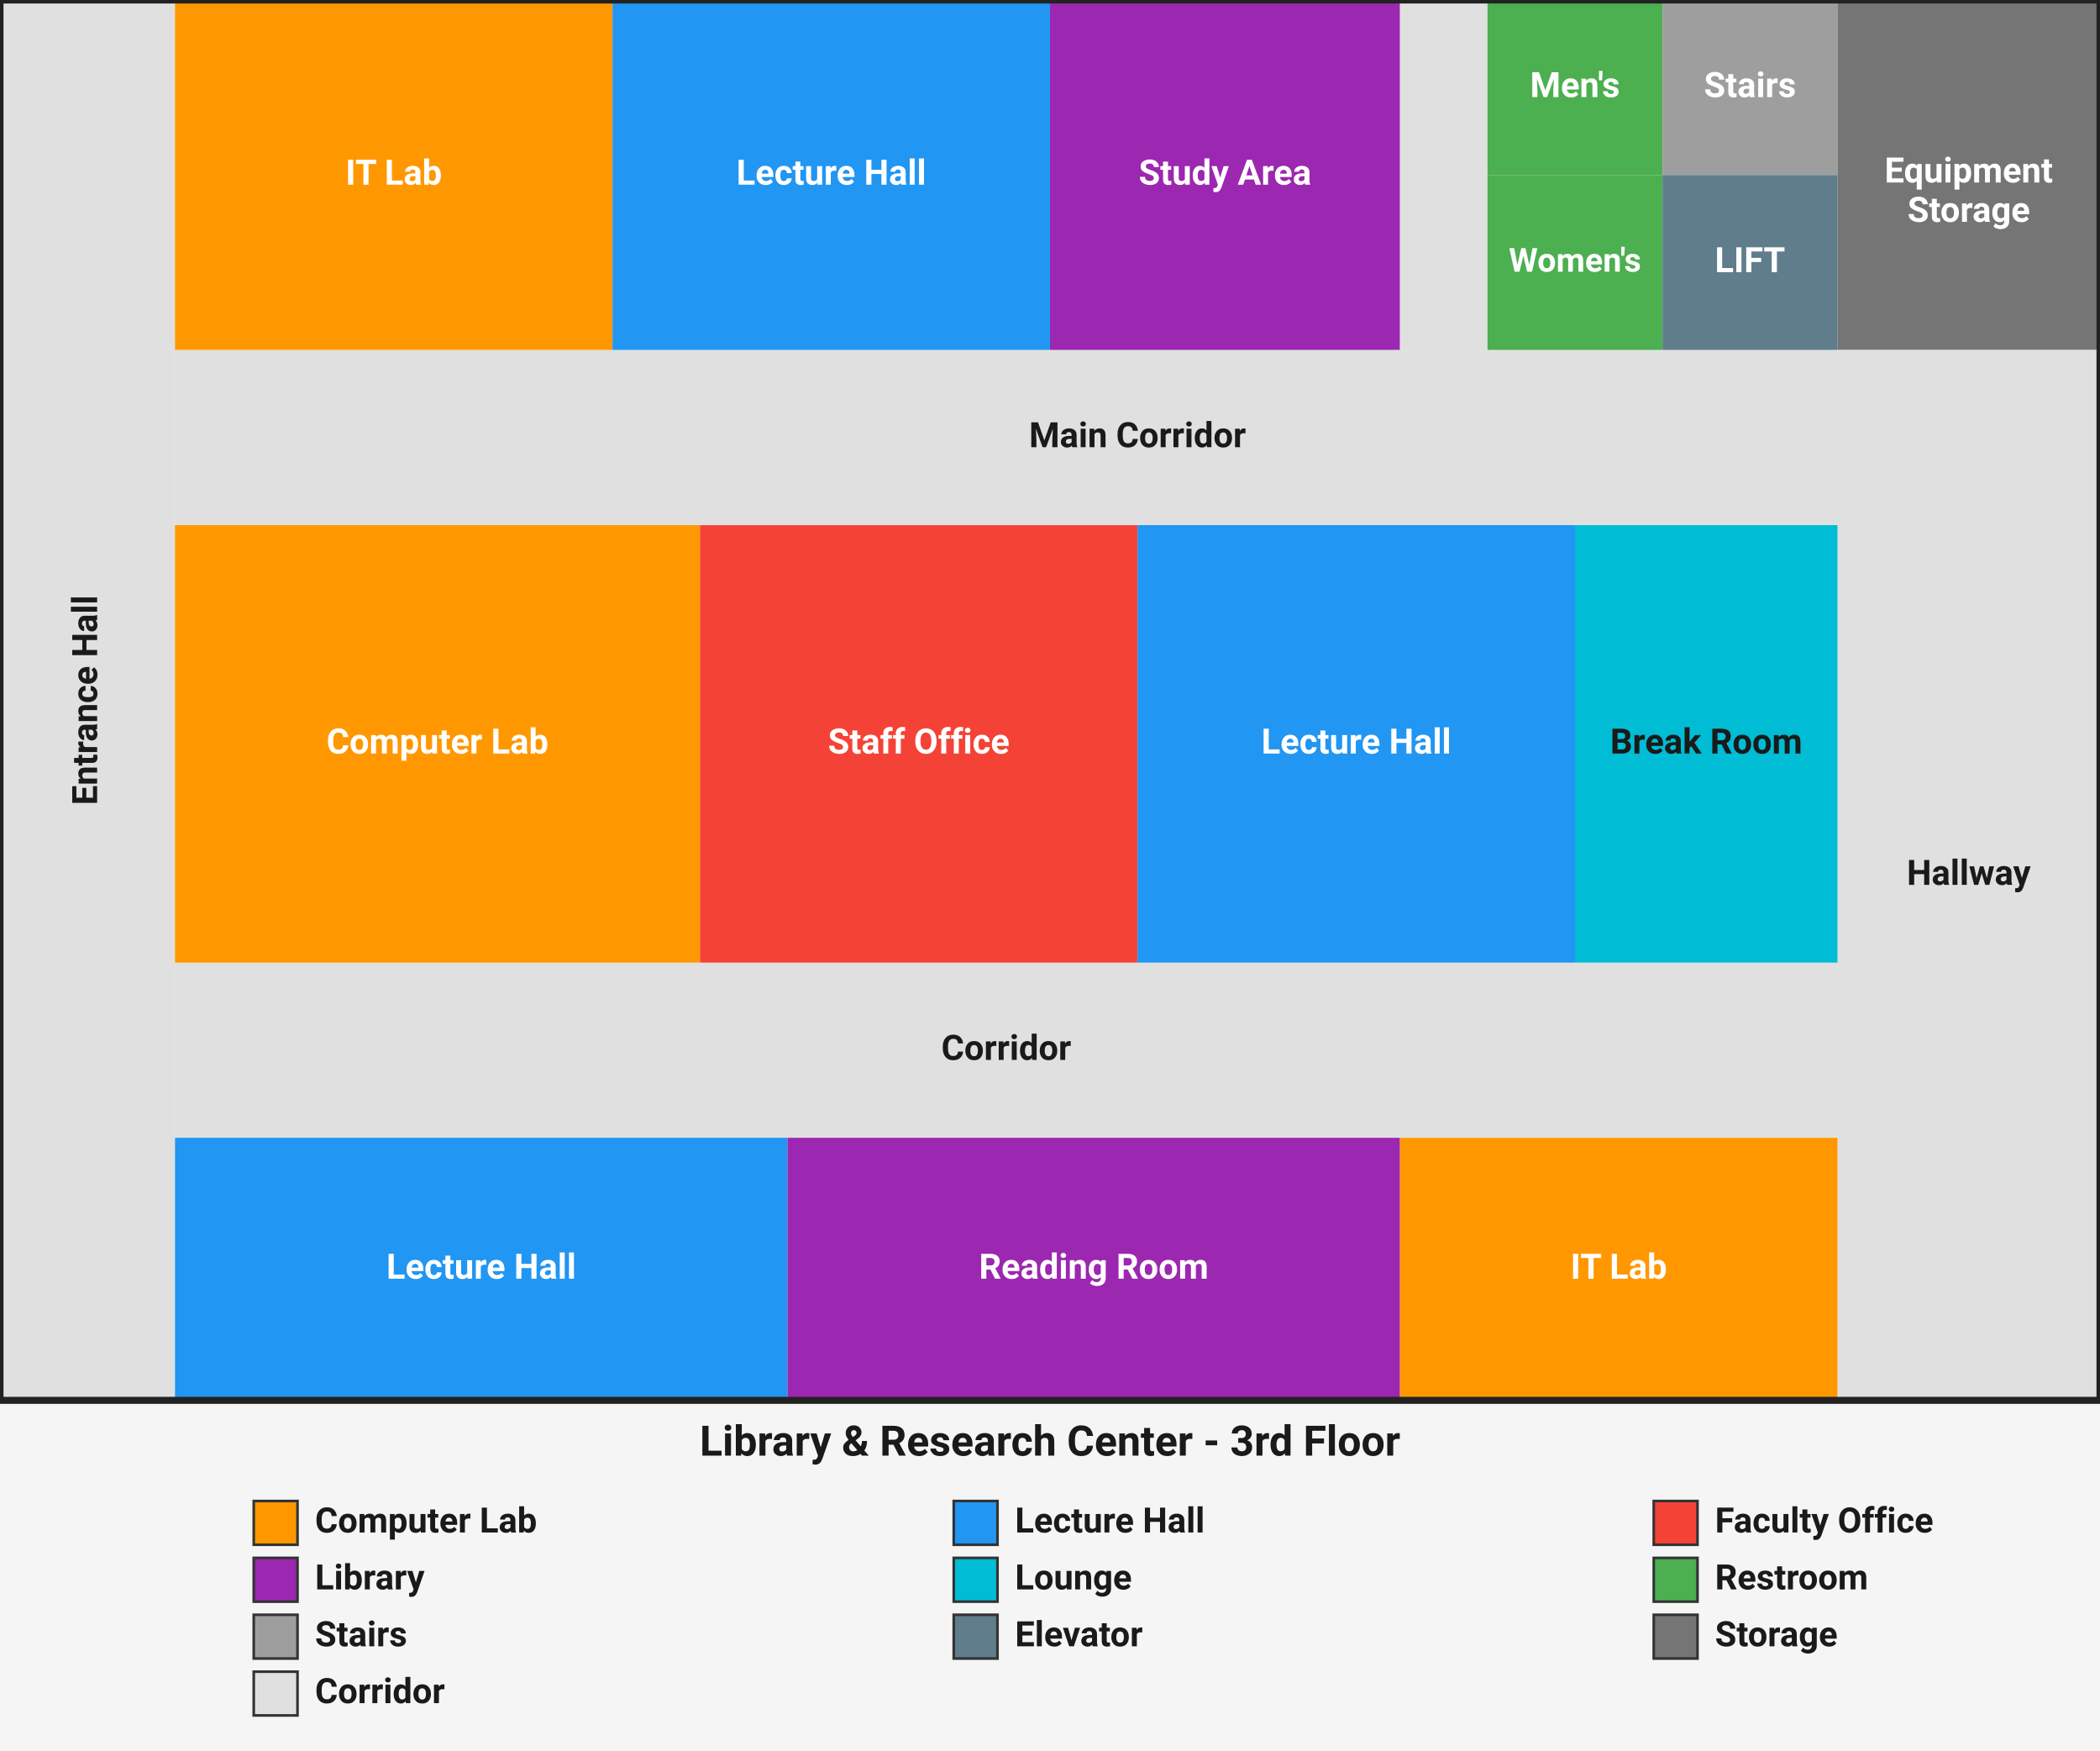
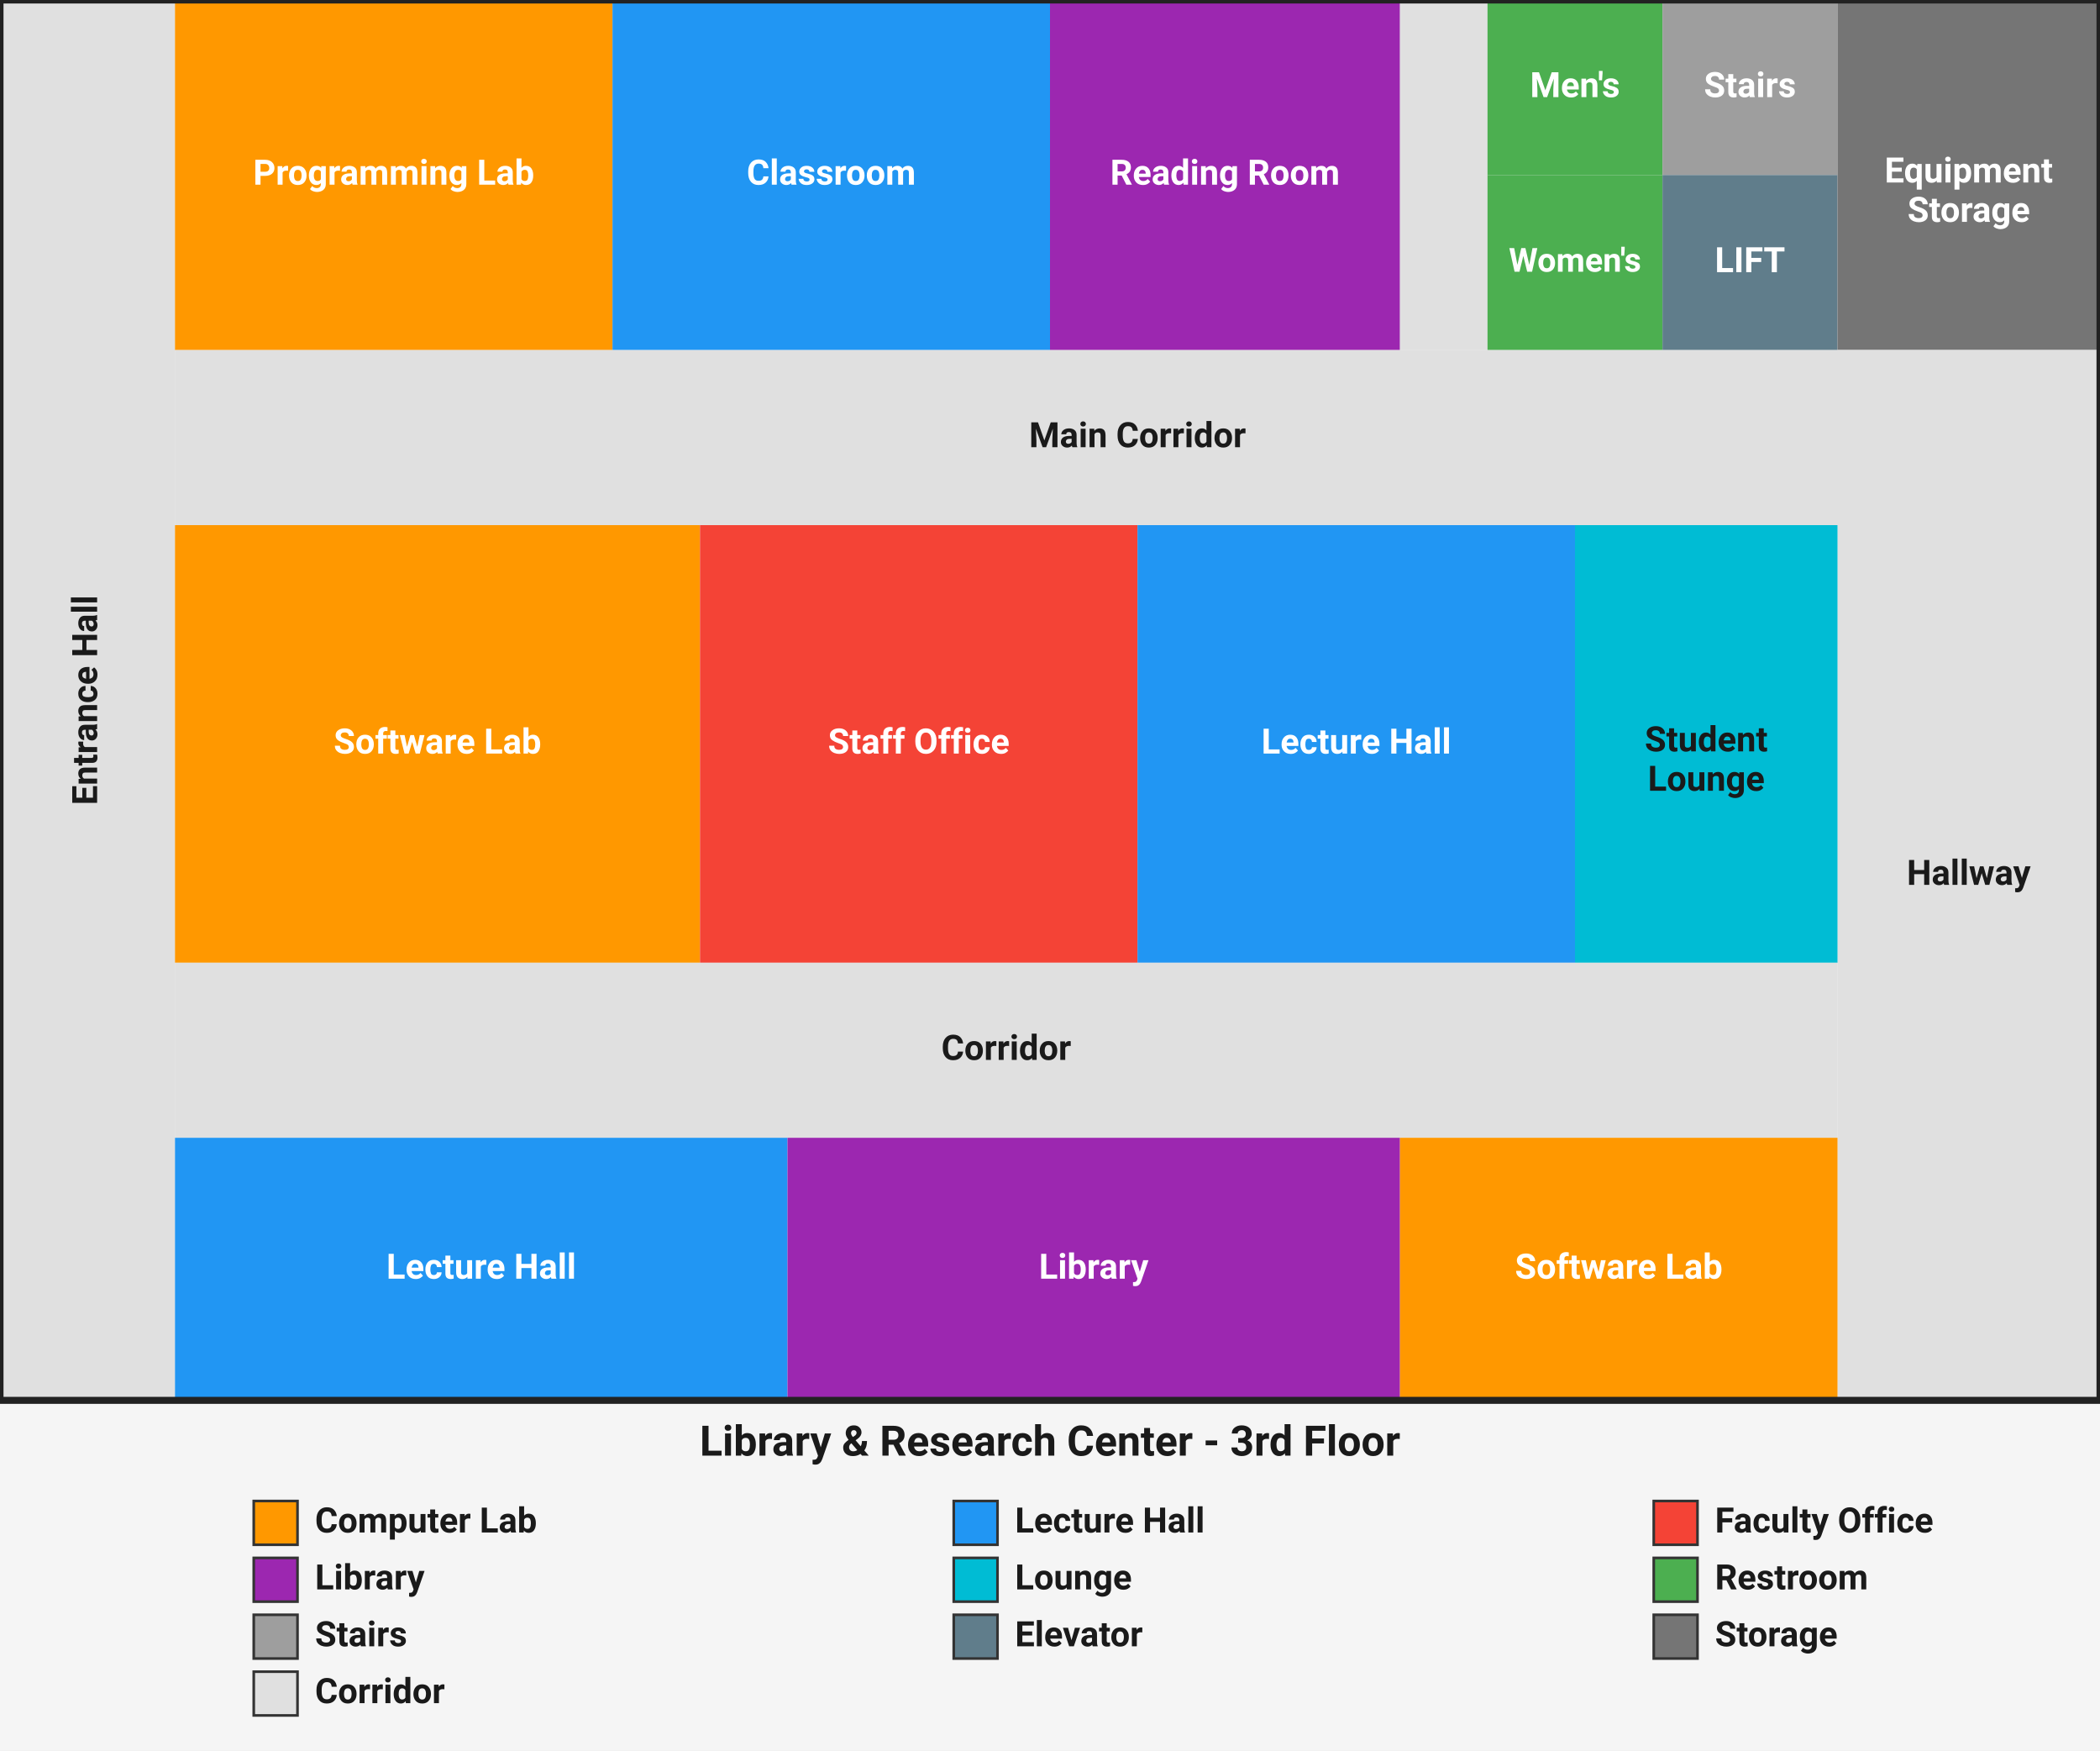
<svg xmlns="http://www.w3.org/2000/svg" viewBox="0 0 2400 2000" width="2400" height="2000" style="display:block; max-width:100%; height:auto;">
  <defs>
    <style>
      text { 
        -webkit-font-smoothing: antialiased;
        -moz-osx-font-smoothing: grayscale;
      }
    </style>
  </defs>
  <rect x="0" y="0" width="2400" height="2000" fill="#f5f5f5" />
  <rect x="0" y="0" width="200" height="1600" fill="#E0E0E0" stroke="none" />
  <text x="100.0" y="800.0" font-family="Roboto,Segoe UI,Arial,sans-serif" font-size="40" font-weight="600" fill="#1a1a1a" text-anchor="middle" dominant-baseline="middle" transform="rotate(-90 100.0 800.0)">
              Entrance Hall
            </text>
  <rect x="200" y="0" width="500" height="400" fill="#FF9800" stroke="none" />
  <text x="450.0" y="200.0" font-family="Roboto,Segoe UI,Arial,sans-serif" font-size="40" font-weight="600" fill="white" text-anchor="middle" dominant-baseline="middle">
-               IT Lab
+               Programming Lab
            </text>
  <rect x="700" y="0" width="500" height="400" fill="#2196F3" stroke="none" />
  <text x="950.0" y="200.0" font-family="Roboto,Segoe UI,Arial,sans-serif" font-size="40" font-weight="600" fill="white" text-anchor="middle" dominant-baseline="middle">
-               Lecture Hall
+               Classroom
            </text>
  <rect x="1200" y="0" width="400" height="400" fill="#9C27B0" stroke="none" />
  <text x="1400.0" y="200.0" font-family="Roboto,Segoe UI,Arial,sans-serif" font-size="40" font-weight="600" fill="white" text-anchor="middle" dominant-baseline="middle">
-               Study Area
+               Reading Room
            </text>
  <rect x="1600" y="0" width="100" height="400" fill="#E0E0E0" stroke="none" />
  <rect x="1700" y="0" width="200" height="200" fill="#4CAF50" stroke="none" />
  <text x="1800.0" y="100.0" font-family="Roboto,Segoe UI,Arial,sans-serif" font-size="40" font-weight="600" fill="white" text-anchor="middle" dominant-baseline="middle">
              Men's
            </text>
  <rect x="1700" y="200" width="200" height="200" fill="#4CAF50" stroke="none" />
  <text x="1800.0" y="300.0" font-family="Roboto,Segoe UI,Arial,sans-serif" font-size="38" font-weight="600" fill="white" text-anchor="middle" dominant-baseline="middle">
              Women's
            </text>
  <rect x="1900" y="0" width="200" height="200" fill="#9E9E9E" stroke="none" />
  <text x="2000.0" y="100.0" font-family="Roboto,Segoe UI,Arial,sans-serif" font-size="40" font-weight="600" fill="white" text-anchor="middle" dominant-baseline="middle">
              Stairs
            </text>
  <rect x="1900" y="200" width="200" height="200" fill="#607D8B" stroke="none" />
  <text x="2000.0" y="300.0" font-family="Roboto,Segoe UI,Arial,sans-serif" font-size="40" font-weight="600" fill="white" text-anchor="middle" dominant-baseline="middle">
              LIFT
            </text>
  <rect x="2100" y="0" width="300" height="400" fill="#757575" stroke="none" />
  <g>
    <text x="2250.0" y="197.5" font-family="Roboto,Segoe UI,Arial,sans-serif" font-size="40" font-weight="600" fill="white" text-anchor="middle" dominant-baseline="middle">
                  Equipment
                </text>
    <text x="2250.0" y="242.5" font-family="Roboto,Segoe UI,Arial,sans-serif" font-size="40" font-weight="600" fill="white" text-anchor="middle" dominant-baseline="middle">
                  Storage
                </text>
  </g>
  <rect x="200" y="400" width="2200" height="200" fill="#E0E0E0" stroke="none" />
  <text x="1300.0" y="500.0" font-family="Roboto,Segoe UI,Arial,sans-serif" font-size="40" font-weight="600" fill="#1a1a1a" text-anchor="middle" dominant-baseline="middle">
              Main Corridor
            </text>
  <rect x="1600" y="400" width="100" height="100" fill="#E0E0E0" stroke="none" />
  <rect x="2100" y="400" width="300" height="1200" fill="#E0E0E0" stroke="none" />
  <text x="2250.0" y="1000.0" font-family="Roboto,Segoe UI,Arial,sans-serif" font-size="40" font-weight="600" fill="#1a1a1a" text-anchor="middle" dominant-baseline="middle">
              Hallway
            </text>
  <rect x="200" y="600" width="600" height="500" fill="#FF9800" stroke="none" />
  <text x="500.0" y="850.0" font-family="Roboto,Segoe UI,Arial,sans-serif" font-size="40" font-weight="600" fill="white" text-anchor="middle" dominant-baseline="middle">
-               Computer Lab
+               Software Lab
            </text>
  <rect x="800" y="600" width="500" height="500" fill="#F44336" stroke="none" />
  <text x="1050.0" y="850.0" font-family="Roboto,Segoe UI,Arial,sans-serif" font-size="40" font-weight="600" fill="white" text-anchor="middle" dominant-baseline="middle">
              Staff Office
            </text>
  <rect x="1300" y="600" width="500" height="500" fill="#2196F3" stroke="none" />
  <text x="1550.0" y="850.0" font-family="Roboto,Segoe UI,Arial,sans-serif" font-size="40" font-weight="600" fill="white" text-anchor="middle" dominant-baseline="middle">
              Lecture Hall
            </text>
  <rect x="1800" y="600" width="300" height="500" fill="#00BCD4" stroke="none" />
-   <text x="1950.0" y="850.0" font-family="Roboto,Segoe UI,Arial,sans-serif" font-size="40" font-weight="600" fill="#1a1a1a" text-anchor="middle" dominant-baseline="middle">
-               Break Room
-             </text>
+   <g>
+     <text x="1950.0" y="847.5" font-family="Roboto,Segoe UI,Arial,sans-serif" font-size="40" font-weight="600" fill="#1a1a1a" text-anchor="middle" dominant-baseline="middle">
+                   Student
+                 </text>
+     <text x="1950.0" y="892.5" font-family="Roboto,Segoe UI,Arial,sans-serif" font-size="40" font-weight="600" fill="#1a1a1a" text-anchor="middle" dominant-baseline="middle">
+                   Lounge
+                 </text>
+   </g>
  <rect x="200" y="1100" width="1900" height="200" fill="#E0E0E0" stroke="none" />
  <text x="1150.0" y="1200.0" font-family="Roboto,Segoe UI,Arial,sans-serif" font-size="40" font-weight="600" fill="#1a1a1a" text-anchor="middle" dominant-baseline="middle">
              Corridor
            </text>
  <rect x="200" y="1300" width="700" height="300" fill="#2196F3" stroke="none" />
  <text x="550.0" y="1450.0" font-family="Roboto,Segoe UI,Arial,sans-serif" font-size="40" font-weight="600" fill="white" text-anchor="middle" dominant-baseline="middle">
              Lecture Hall
            </text>
  <rect x="900" y="1300" width="700" height="300" fill="#9C27B0" stroke="none" />
  <text x="1250.0" y="1450.0" font-family="Roboto,Segoe UI,Arial,sans-serif" font-size="40" font-weight="600" fill="white" text-anchor="middle" dominant-baseline="middle">
-               Reading Room
+               Library
            </text>
  <rect x="1600" y="1300" width="500" height="300" fill="#FF9800" stroke="none" />
  <text x="1850.0" y="1450.0" font-family="Roboto,Segoe UI,Arial,sans-serif" font-size="40" font-weight="600" fill="white" text-anchor="middle" dominant-baseline="middle">
-               IT Lab
+               Software Lab
            </text>
  <rect x="0" y="0" width="2400" height="1600" fill="none" stroke="#222" stroke-width="8" />
  <text x="1200.0" y="1650" font-family="Roboto,Segoe UI,Arial,sans-serif" font-size="48" font-weight="700" fill="#1a1a1a" text-anchor="middle" dominant-baseline="middle">
          Library &amp; Research Center - 3rd Floor
        </text>
  <rect x="290.0" y="1715.0" width="50" height="50" fill="#FF9800" stroke="#333" stroke-width="3" />
  <text x="360.0" y="1740" font-family="Roboto,Segoe UI,Arial,sans-serif" font-size="40" font-weight="700" fill="#1a1a1a" text-anchor="start" dominant-baseline="middle">
          Computer Lab
        </text>
  <rect x="1090.0" y="1715.0" width="50" height="50" fill="#2196F3" stroke="#333" stroke-width="3" />
  <text x="1160.0" y="1740" font-family="Roboto,Segoe UI,Arial,sans-serif" font-size="40" font-weight="700" fill="#1a1a1a" text-anchor="start" dominant-baseline="middle">
          Lecture Hall
        </text>
  <rect x="1890.0" y="1715.0" width="50" height="50" fill="#F44336" stroke="#333" stroke-width="3" />
  <text x="1960.0" y="1740" font-family="Roboto,Segoe UI,Arial,sans-serif" font-size="40" font-weight="700" fill="#1a1a1a" text-anchor="start" dominant-baseline="middle">
          Faculty Office
        </text>
  <rect x="290.0" y="1780.0" width="50" height="50" fill="#9C27B0" stroke="#333" stroke-width="3" />
  <text x="360.0" y="1805" font-family="Roboto,Segoe UI,Arial,sans-serif" font-size="40" font-weight="700" fill="#1a1a1a" text-anchor="start" dominant-baseline="middle">
          Library
        </text>
  <rect x="1090.0" y="1780.0" width="50" height="50" fill="#00BCD4" stroke="#333" stroke-width="3" />
  <text x="1160.0" y="1805" font-family="Roboto,Segoe UI,Arial,sans-serif" font-size="40" font-weight="700" fill="#1a1a1a" text-anchor="start" dominant-baseline="middle">
          Lounge
        </text>
  <rect x="1890.0" y="1780.0" width="50" height="50" fill="#4CAF50" stroke="#333" stroke-width="3" />
  <text x="1960.0" y="1805" font-family="Roboto,Segoe UI,Arial,sans-serif" font-size="40" font-weight="700" fill="#1a1a1a" text-anchor="start" dominant-baseline="middle">
          Restroom
        </text>
  <rect x="290.0" y="1845.0" width="50" height="50" fill="#9E9E9E" stroke="#333" stroke-width="3" />
  <text x="360.0" y="1870" font-family="Roboto,Segoe UI,Arial,sans-serif" font-size="40" font-weight="700" fill="#1a1a1a" text-anchor="start" dominant-baseline="middle">
          Stairs
        </text>
  <rect x="1090.0" y="1845.0" width="50" height="50" fill="#607D8B" stroke="#333" stroke-width="3" />
  <text x="1160.0" y="1870" font-family="Roboto,Segoe UI,Arial,sans-serif" font-size="40" font-weight="700" fill="#1a1a1a" text-anchor="start" dominant-baseline="middle">
          Elevator
        </text>
  <rect x="1890.0" y="1845.0" width="50" height="50" fill="#757575" stroke="#333" stroke-width="3" />
  <text x="1960.0" y="1870" font-family="Roboto,Segoe UI,Arial,sans-serif" font-size="40" font-weight="700" fill="#1a1a1a" text-anchor="start" dominant-baseline="middle">
          Storage
        </text>
  <rect x="290.0" y="1910.0" width="50" height="50" fill="#E0E0E0" stroke="#333" stroke-width="3" />
  <text x="360.0" y="1935" font-family="Roboto,Segoe UI,Arial,sans-serif" font-size="40" font-weight="700" fill="#1a1a1a" text-anchor="start" dominant-baseline="middle">
          Corridor
        </text>
</svg>
